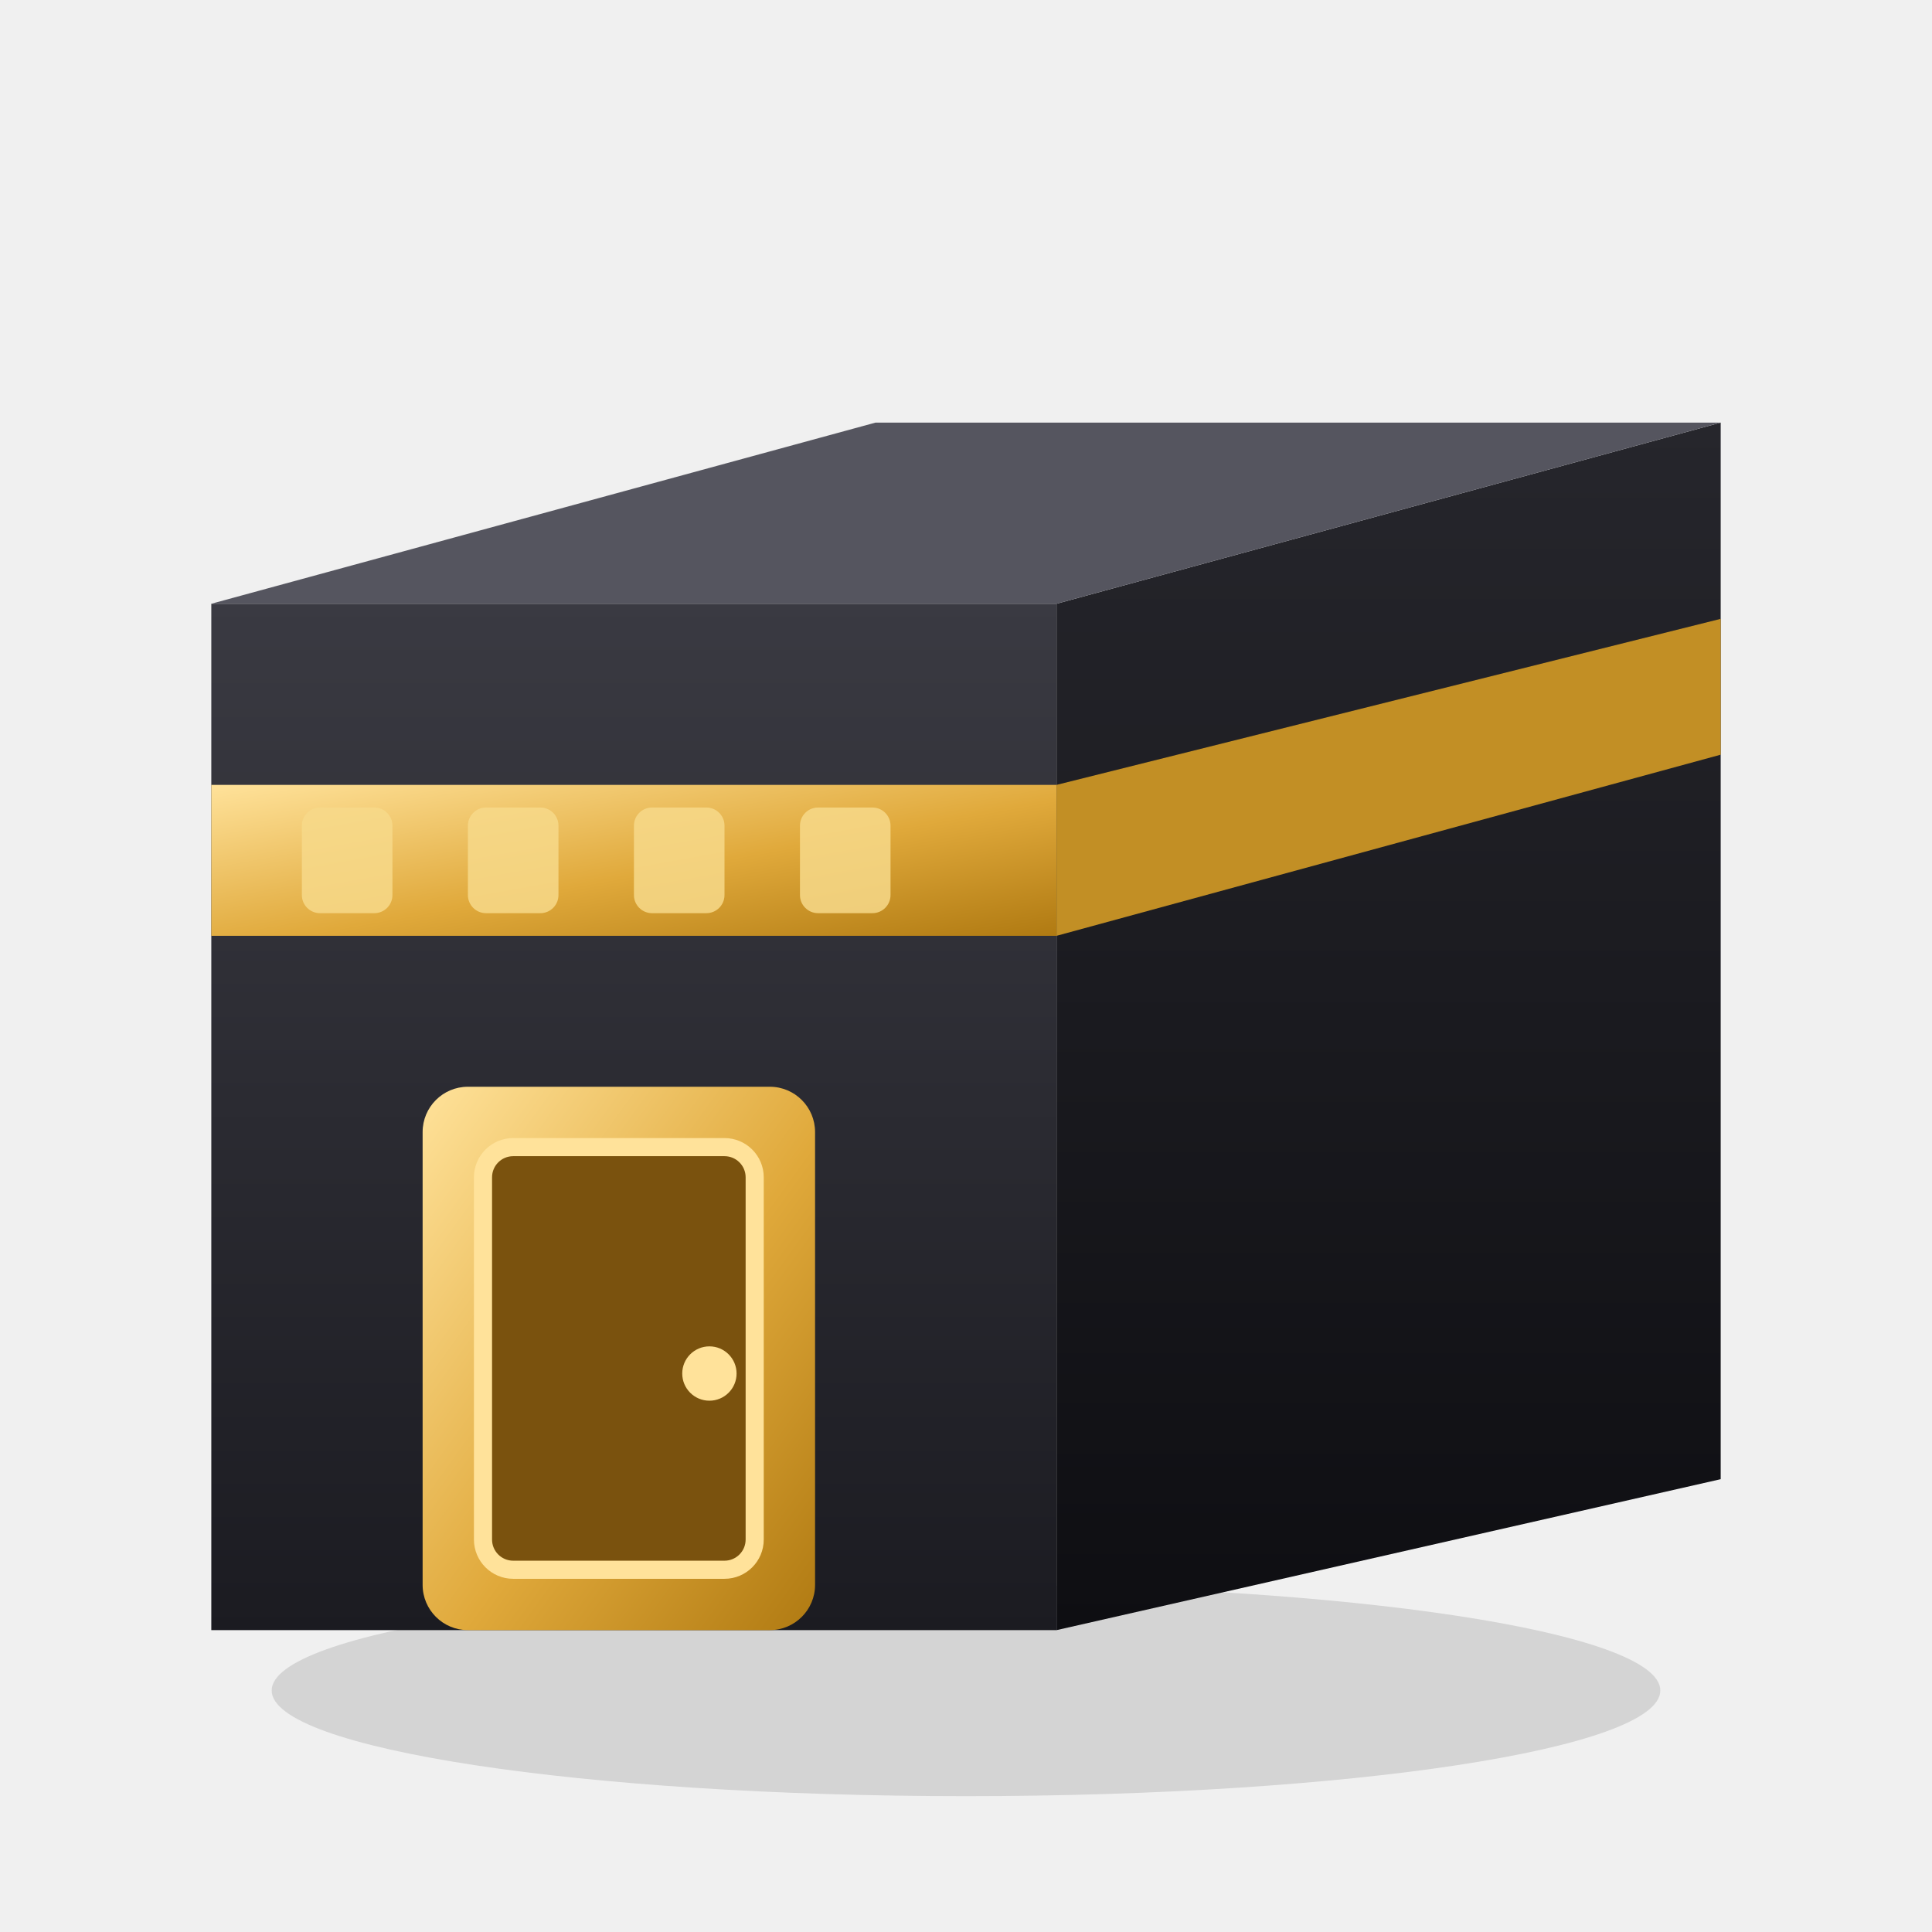
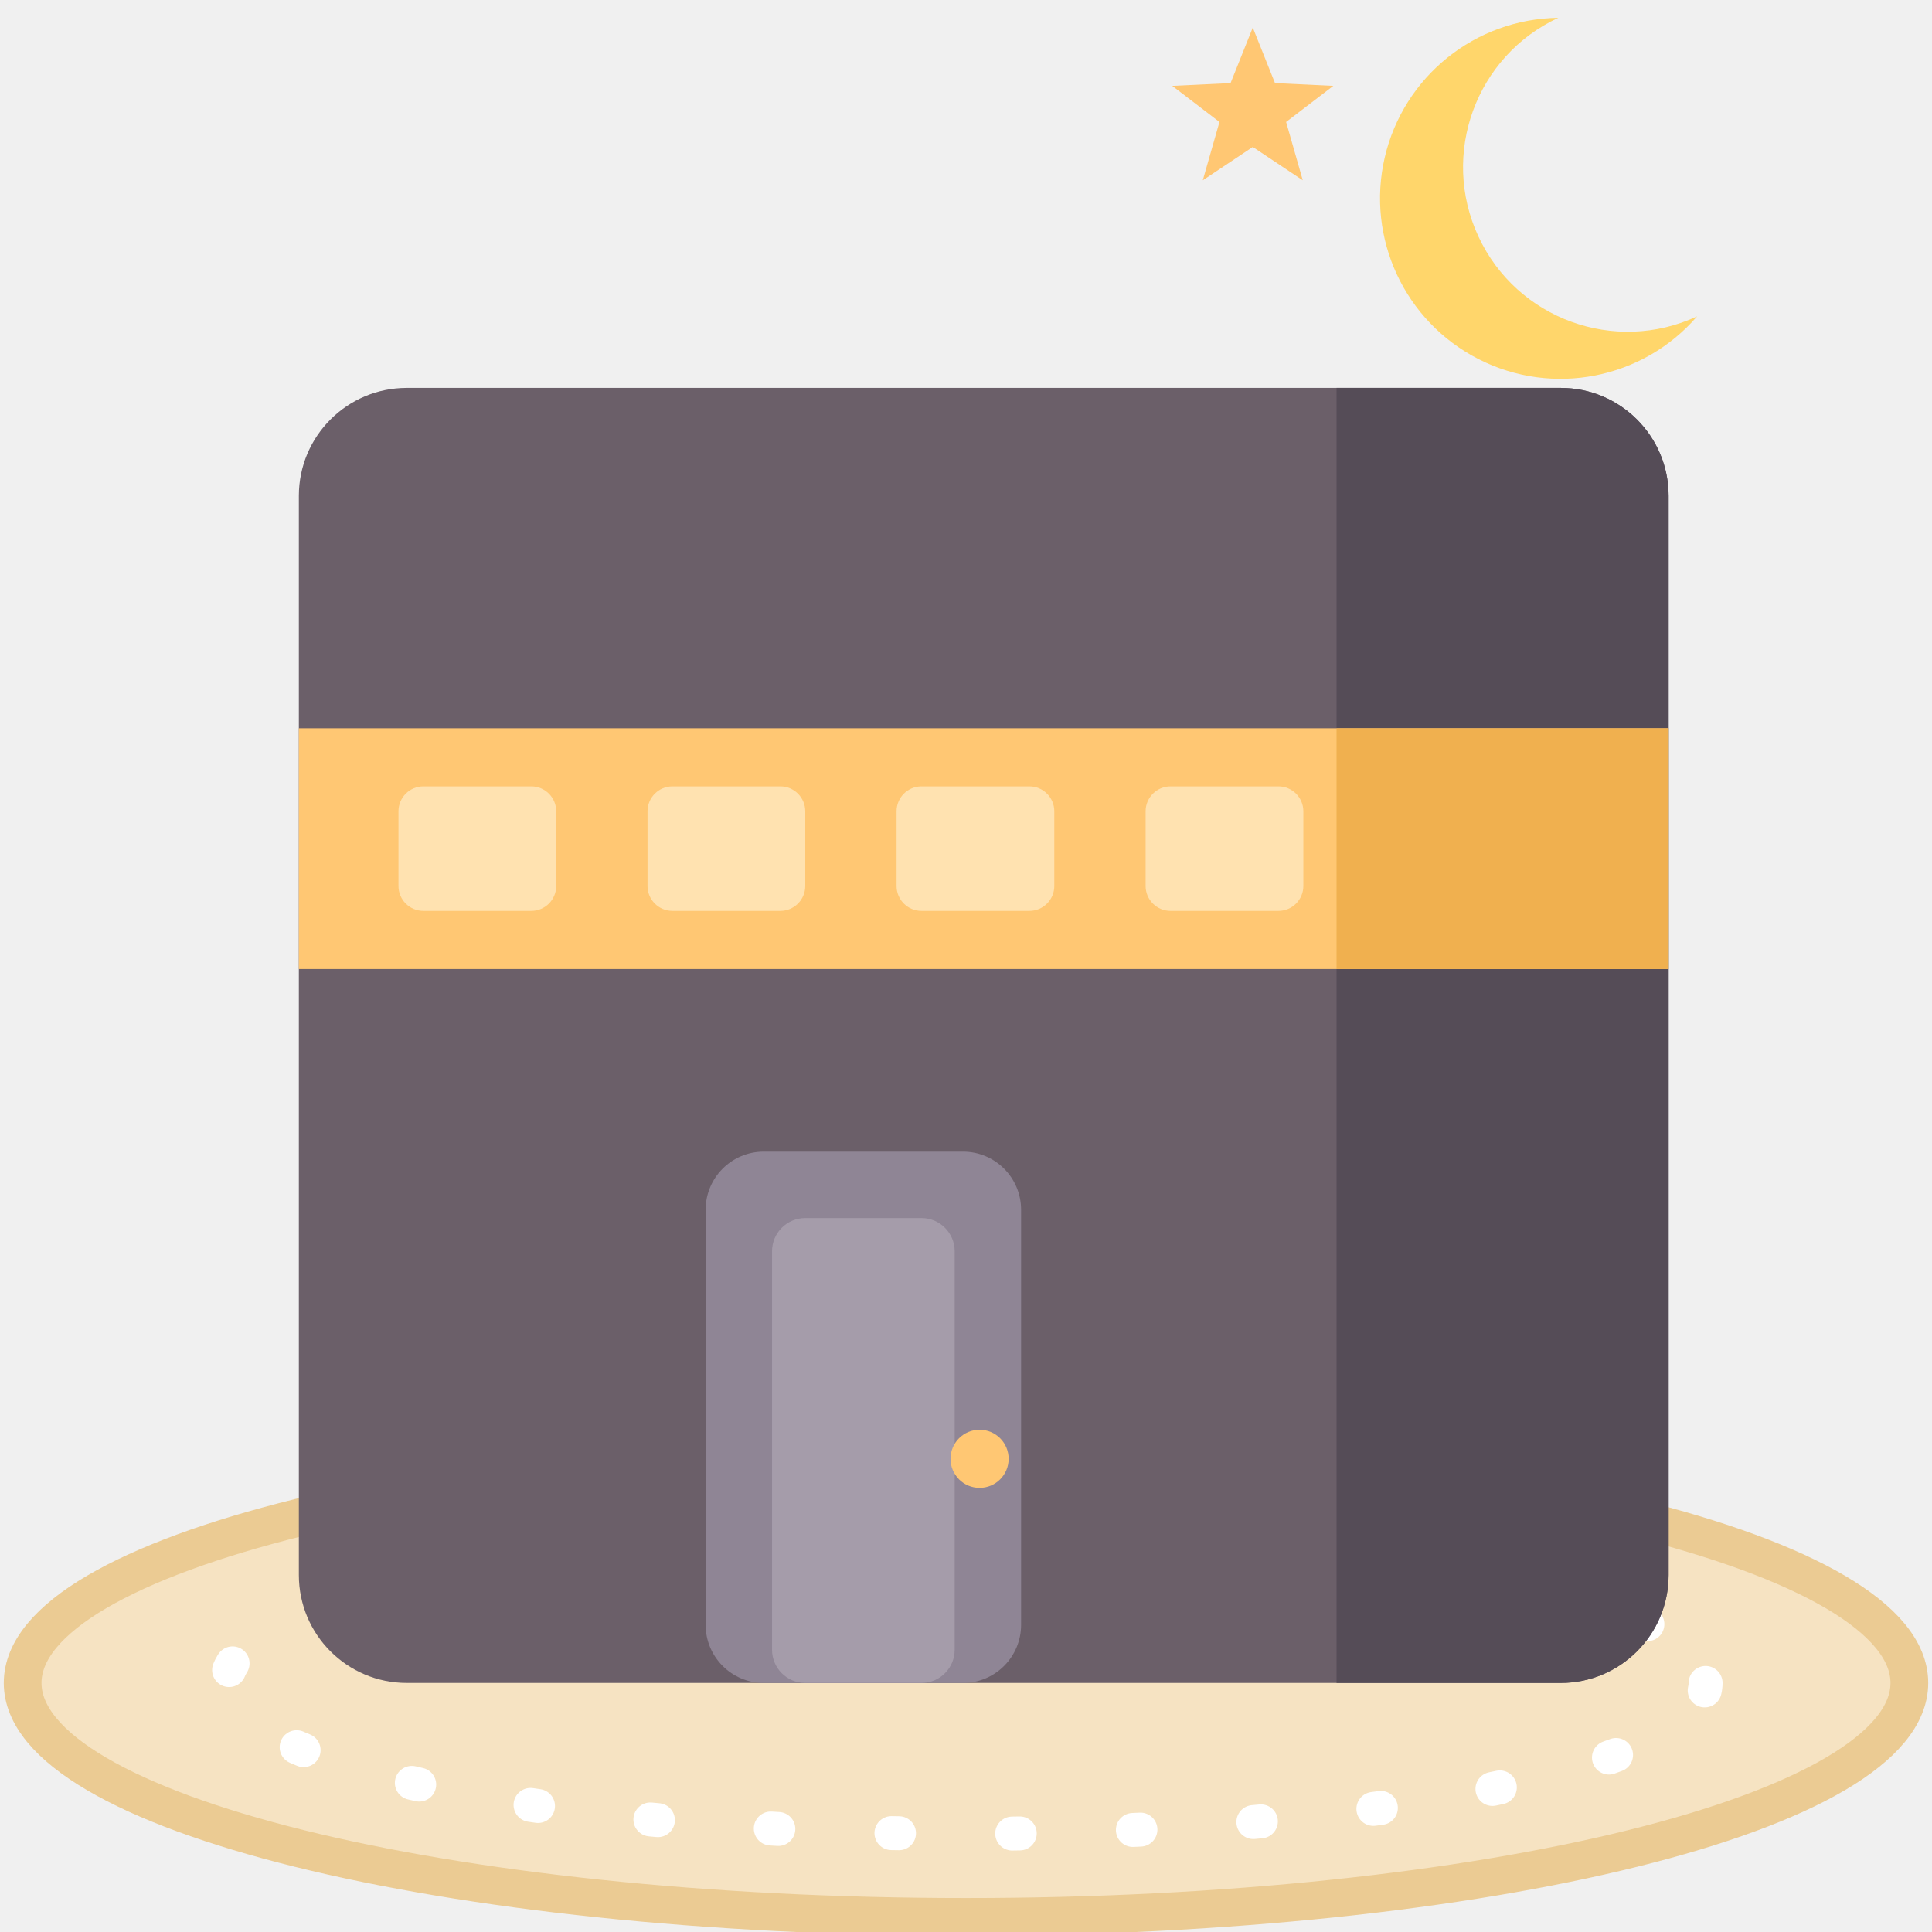
- <svg xmlns="http://www.w3.org/2000/svg" viewBox="0 0 128 128">
-   <defs>
-     <linearGradient id="gold" x1="0" y1="0" x2="1" y2="1">
-       <stop offset="0" stop-color="#FFE29A" />
-       <stop offset=".55" stop-color="#E0A93B" />
-       <stop offset="1" stop-color="#B07A12" />
-     </linearGradient>
-     <linearGradient id="front" x1="0" y1="0" x2="0" y2="1">
-       <stop offset="0" stop-color="#3A3A42" />
-       <stop offset="1" stop-color="#1B1B21" />
-     </linearGradient>
-     <linearGradient id="side" x1="0" y1="0" x2="0" y2="1">
-       <stop offset="0" stop-color="#26262C" />
-       <stop offset="1" stop-color="#0E0E12" />
-     </linearGradient>
-   </defs>
-   <ellipse cx="64" cy="112" rx="46" ry="7" fill="#000000" fill-opacity=".12" />
-   <polygon points="14,40 70,40 70,108 14,108" fill="url(#front)" />
-   <polygon points="70,40 114,28 114,98 70,108" fill="url(#side)" />
-   <polygon points="14,40 58,28 114,28 70,40" fill="#55555F" />
-   <polygon points="14,52 70,52 70,62 14,62" fill="url(#gold)" />
-   <polygon points="70,52 114,41 114,50 70,62" fill="#C28F25" />
-   <g fill="#F7D98A" fill-opacity=".85">
-     <rect x="20" y="53.5" width="6" height="7" rx="1.2" />
-     <rect x="31" y="53.5" width="6" height="7" rx="1.2" />
-     <rect x="42" y="53.5" width="6" height="7" rx="1.2" />
-     <rect x="53" y="53.5" width="6" height="7" rx="1.2" />
+ <svg xmlns="http://www.w3.org/2000/svg" viewBox="0 0 512 512">
+   <ellipse cx="256" cy="446" rx="250" ry="62" fill="#F6E3C2" />
+   <ellipse cx="256" cy="446" rx="250" ry="62" fill="none" stroke="#EBCB93" stroke-width="10" />
+   <ellipse cx="256" cy="446" rx="196" ry="40" fill="none" stroke="#FFFFFF" stroke-width="9" stroke-dasharray="2 30" stroke-linecap="round" />
+   <g transform="translate(-22 -16) scale(1.1)">
+     <rect x="92" y="108" width="330" height="312" rx="26" fill="#6B5F69" />
+     <path d="M342 108h54a26 26 0 0 1 26 26v260a26 26 0 0 1-26 26h-54z" fill="#554C57" />
+     <rect x="92" y="190" width="330" height="58" fill="#FFC773" />
+     <path d="M342 190h80v58h-80z" fill="#F0B04F" />
+     <g fill="#FFE2B0">
+       <rect x="116" y="204" width="38" height="30" rx="6" />
+       <rect x="176" y="204" width="38" height="30" rx="6" />
+       <rect x="236" y="204" width="38" height="30" rx="6" />
+       <rect x="296" y="204" width="38" height="30" rx="6" />
+     </g>
+     <rect x="190" y="292" width="76" height="128" rx="14" fill="#8F8595" />
+     <rect x="206" y="308" width="44" height="112" rx="8" fill="#A59CAA" />
+     <circle cx="256" cy="366" r="7" fill="#FFC773" />
  </g>
-   <rect x="28" y="72" width="26" height="36" rx="3" fill="url(#gold)" />
-   <rect x="32" y="76" width="18" height="28" rx="2" fill="#7A520E" />
-   <rect x="32" y="76" width="18" height="28" rx="2" fill="none" stroke="#FFE29A" stroke-width="1.2" />
-   <circle cx="47" cy="91" r="1.8" fill="#FFE29A" />
+   <g transform="translate(10 -10) scale(.92)">
+     <path d="M438 16a52 52 0 1 0 40 86a42 42 0 0 1-40-86z" fill="#FFD66B" />
+     <path d="M430 36l8 20 21 1-17 13 6 21-18-12-18 12 6-21-17-13 21-1z" fill="#FFC773" transform="translate(6 -10) scale(.8)" />
+   </g>
</svg>
